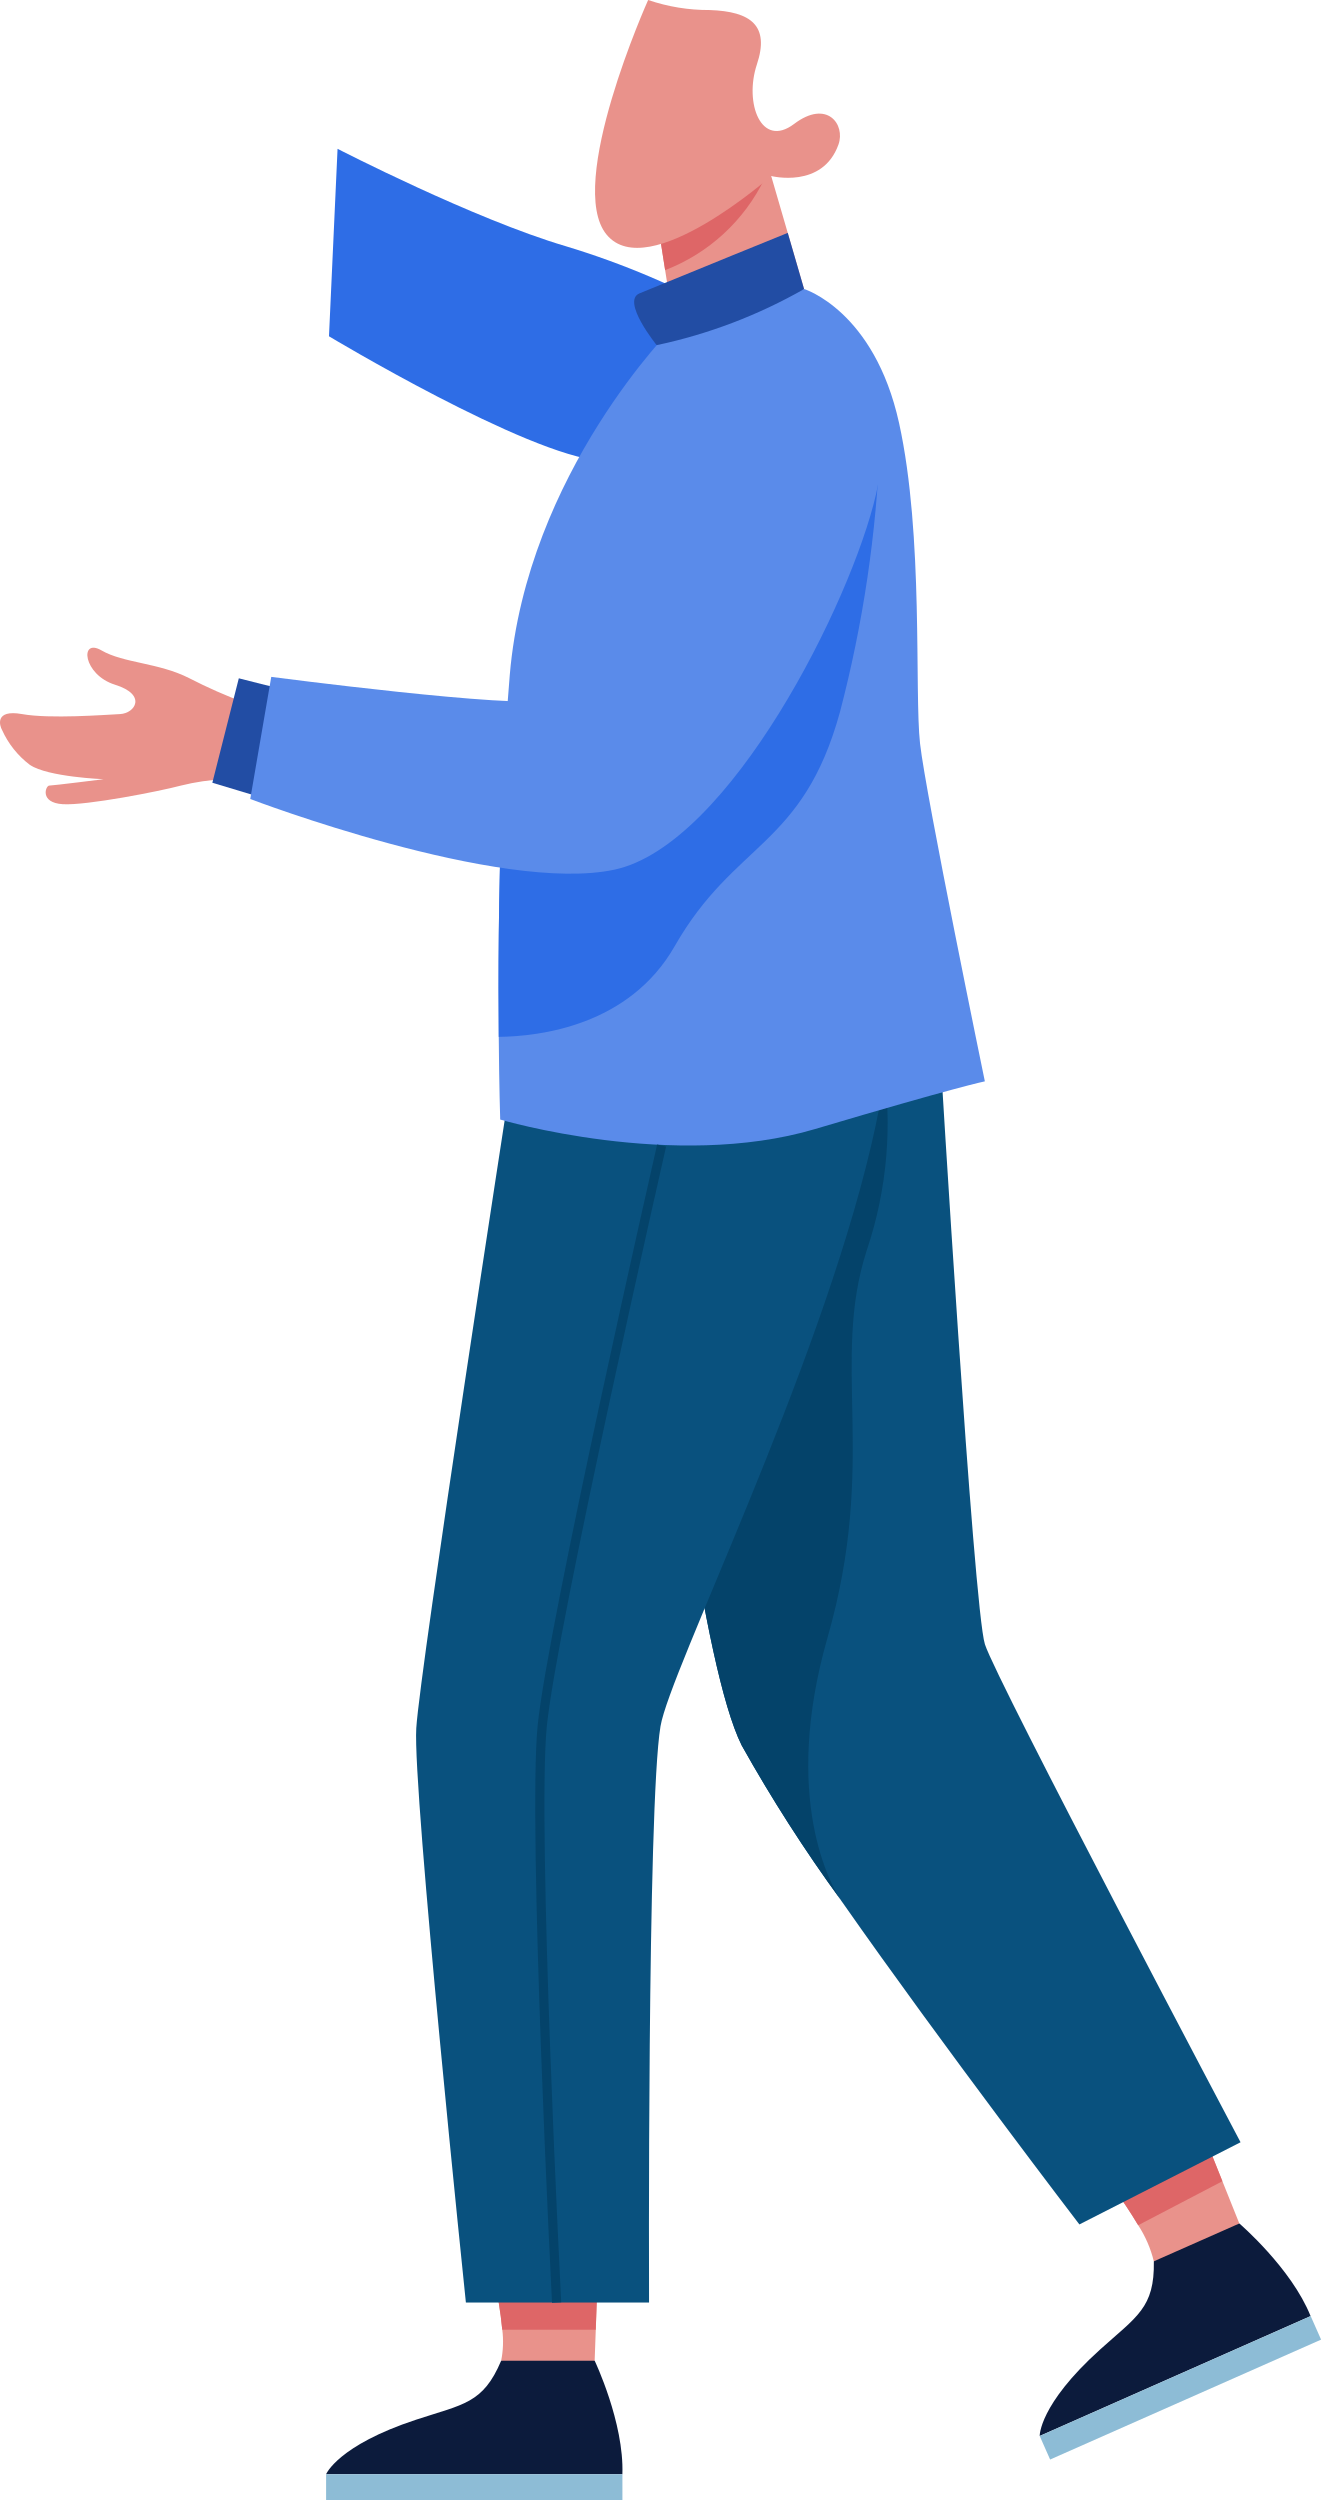
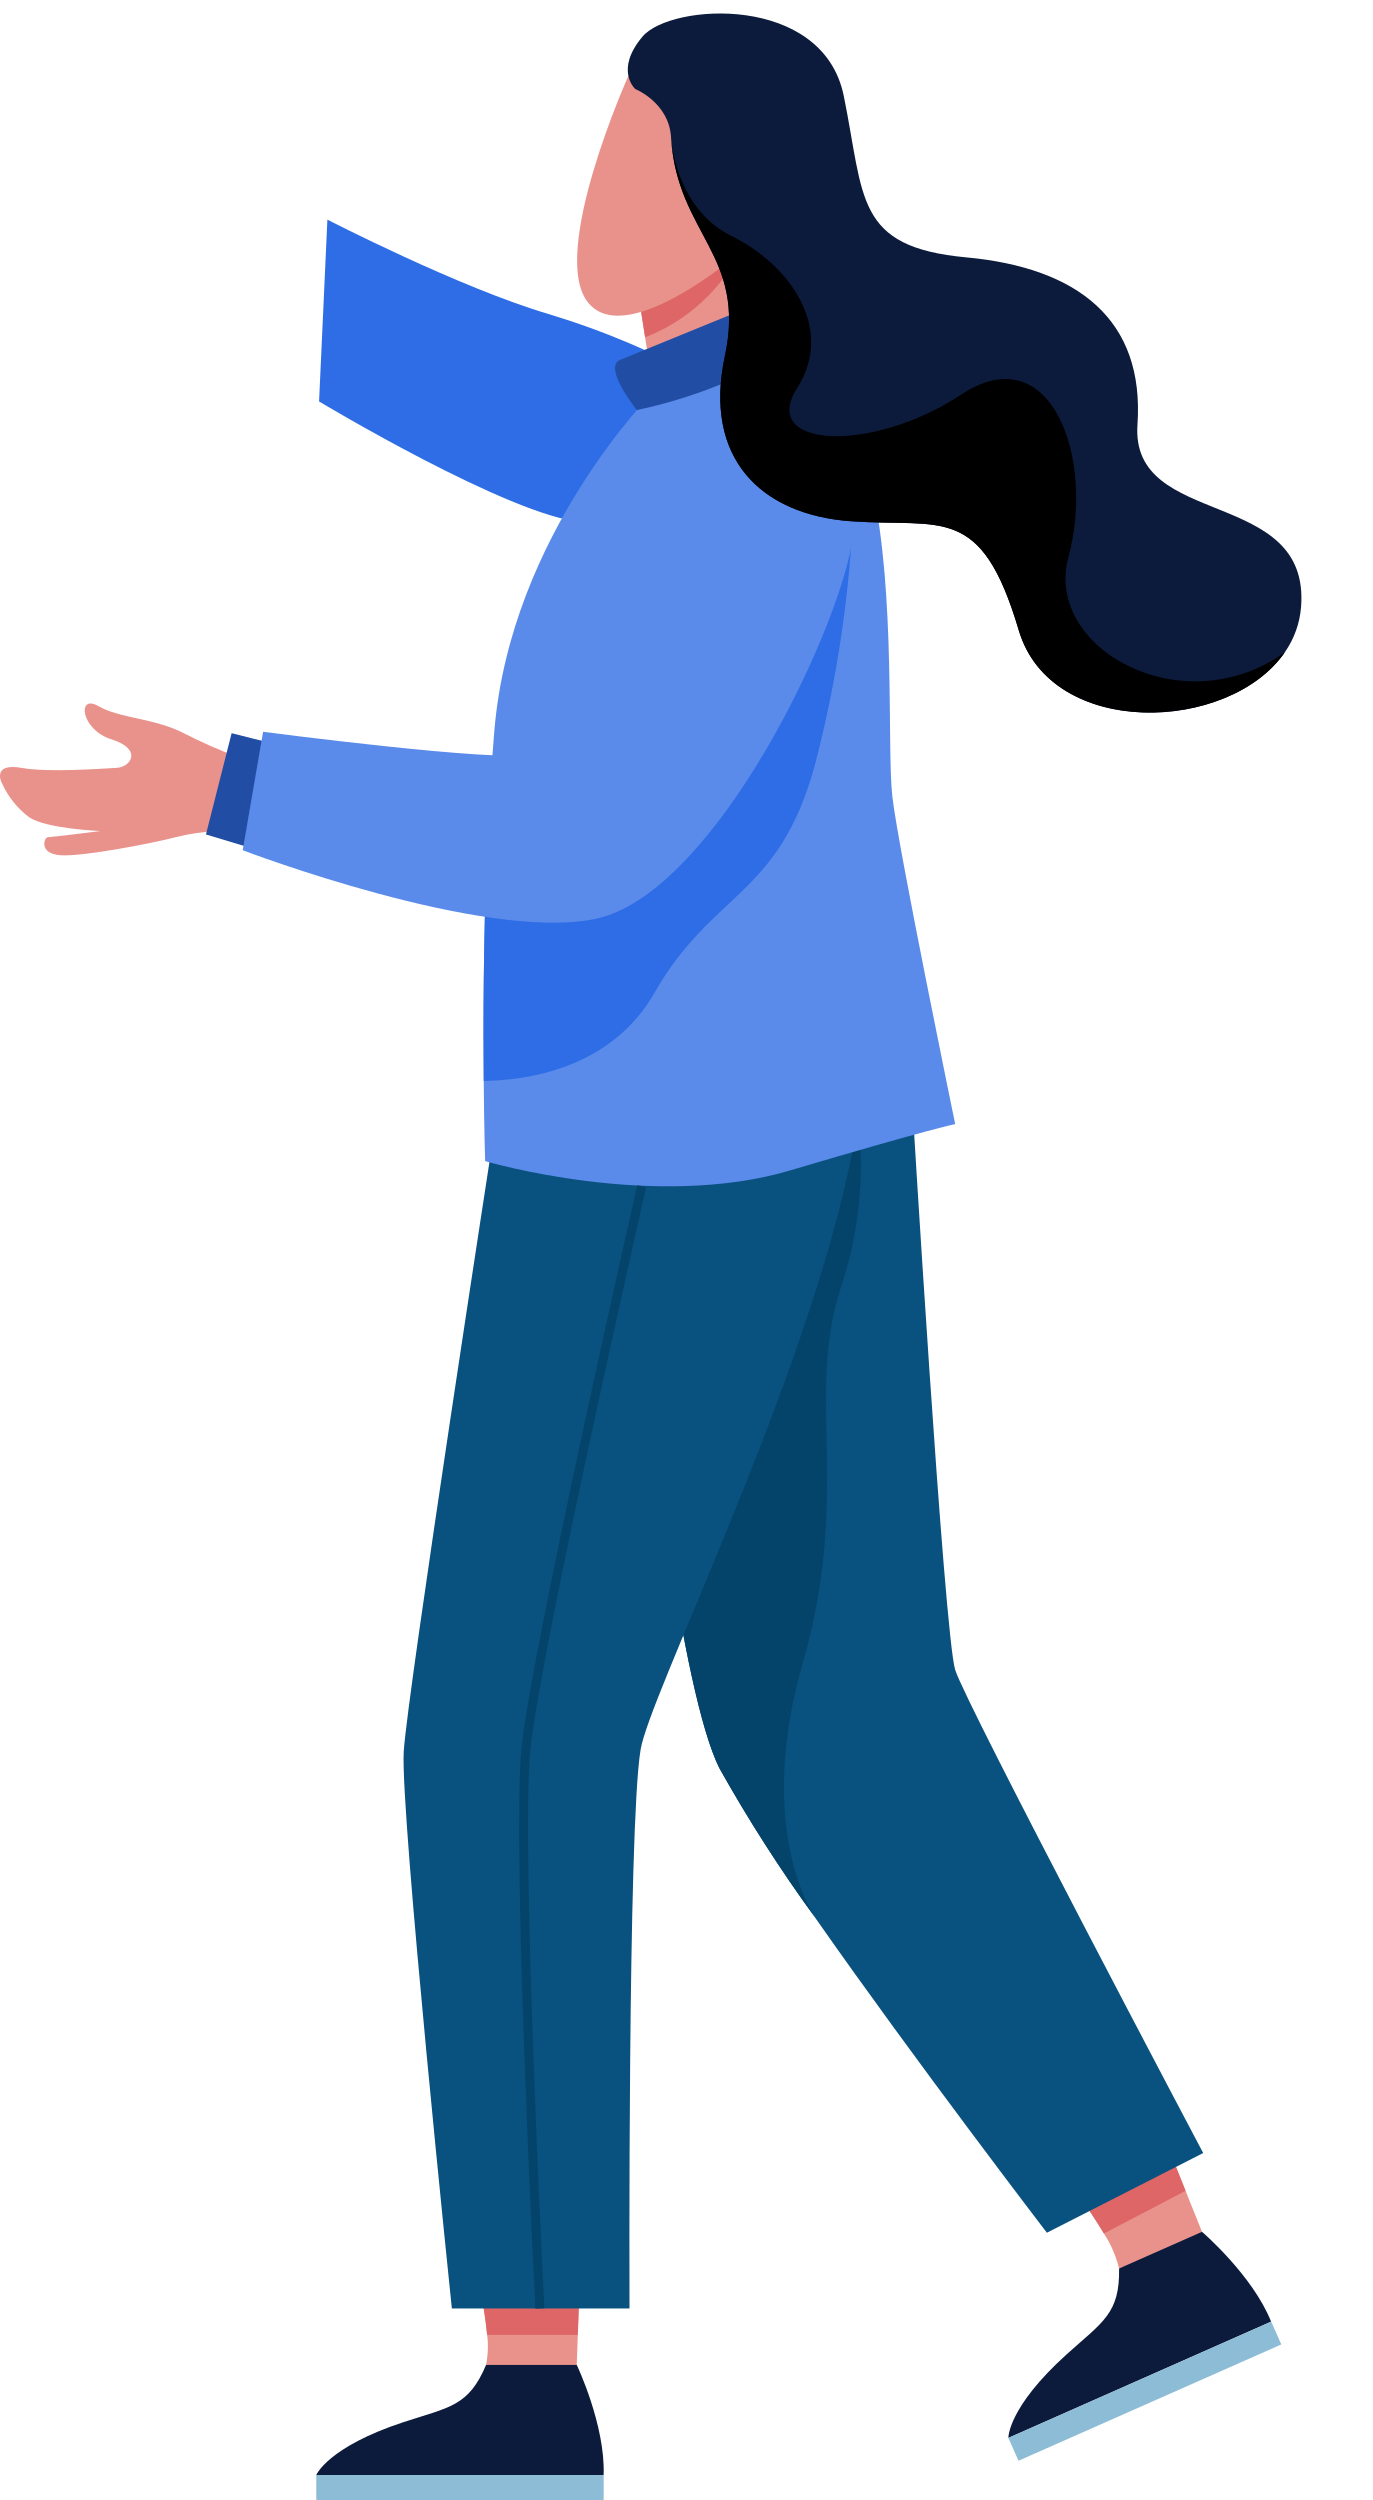
- <svg xmlns="http://www.w3.org/2000/svg" id="Group_431" data-name="Group 431" width="123.962" height="234.582" viewBox="0 0 123.962 234.582">
-   <path id="Path_1241" data-name="Path 1241" d="M3347.443,635.546a77.164,77.164,0,0,0-15.471-6.58c-8.632-2.551-21.388-9.131-21.388-9.131l-.805,17.59s18.53,11.145,25.512,11.682S3347.443,635.546,3347.443,635.546Z" transform="translate(-3278.91 -605.871)" fill="#2e6de6" />
-   <path id="Path_1243" data-name="Path 1243" d="M3452.264,958.318c-2.011,1.869-8.022,3.553-8.022,3.553a10.931,10.931,0,0,0-1.467-3.389,42.537,42.537,0,0,0-2.412-3.61l8.139-5.949,2.174,5.431Z" transform="translate(-3335.975 -749.683)" fill="#e9928b" />
-   <path id="Path_1244" data-name="Path 1244" d="M3446.965,965.609s4.893,4.2,6.685,8.691l-25.417,11.248s-.091-2.914,5.648-8.095c3.477-3.138,5.137-3.922,5.062-8.294Z" transform="translate(-3330.674 -756.974)" fill="#0c1b3c" />
-   <rect id="Rectangle_205" data-name="Rectangle 205" width="27.804" height="2.417" transform="translate(97.558 228.574) rotate(-23.872)" fill="#8dbcd6" />
-   <path id="Path_1248" data-name="Path 1248" d="M3347.052,970.513l-.254,7.21-.106,2.909c-2.6.892-8.772,0-8.772,0a9.045,9.045,0,0,0,.106-2.909,39.9,39.9,0,0,0-.823-5.061Z" transform="translate(-3290.895 -759.117)" fill="#e9928b" />
-   <path id="Path_1249" data-name="Path 1249" d="M3337.2,972.661l9.849-2.148-.254,7.21h-8.772A39.9,39.9,0,0,0,3337.2,972.661Z" transform="translate(-3290.895 -759.117)" fill="#de6667" />
-   <path id="Path_1250" data-name="Path 1250" d="M3450.675,954.354l-7.9,4.127a42.537,42.537,0,0,0-2.412-3.61l8.139-5.949Z" transform="translate(-3335.975 -749.683)" fill="#de6667" />
-   <path id="Path_1251" data-name="Path 1251" d="M3334.5,988.483s2.775,5.819,2.6,10.652h-27.8s1.1-2.7,8.441-5.116c4.449-1.463,6.285-1.508,7.986-5.536Z" transform="translate(-3278.701 -766.971)" fill="#0c1b3c" />
-   <path id="Path_1255" data-name="Path 1255" d="M3417.93,872.584l-15.122,7.711s-12.741-16.642-22.273-30.275l-.01-.01a1.079,1.079,0,0,0-.069-.1c-.016-.026-.036-.052-.058-.09a144.038,144.038,0,0,1-9.278-14.477c-3.663-7.337-7.015-35.4-8.609-50.6-.628-5.937-.981-9.912-.981-9.912l20.826-3.436,2-.332,5.378-.887s3.135,52.278,4.207,55.677S3417.93,872.584,3417.93,872.584Z" transform="translate(-3301.526 -671.57)" fill="#09517e" />
-   <path id="Path_1256" data-name="Path 1256" d="M3383.63,788.855c-3.431,10.556,1.056,19.792-3.694,36.381-4.323,15.095.348,23.244,1.224,24.584a144.172,144.172,0,0,1-9.278-14.477c-3.663-7.337-7.014-35.4-8.609-50.6l19.845-13.348,1.811-1.219s.08.311.185.887A37.4,37.4,0,0,1,3383.63,788.855Z" transform="translate(-3302.287 -671.57)" fill="#04436a" />
-   <path id="Path_1257" data-name="Path 1257" d="M3333.085,762.677s-8.415,54.427-8.773,60.156,4.655,53.89,4.655,53.89h17.187s-.179-46.549,1.074-54.069c.863-5.175,14.745-33.075,19.767-54.493,2.275-9.7,2.732-18.074-.664-22.4-2.832-3.61-13.732,12.62-13.732,12.62Z" transform="translate(-3285.252 -660.671)" fill="#09517e" />
-   <rect id="Rectangle_206" data-name="Rectangle 206" width="27.804" height="2.417" transform="translate(30.599 232.165)" fill="#8dbcd6" />
-   <path id="Path_1269" data-name="Path 1269" d="M3378.227,634.245l-12.218,3.494-.818-5.267-.792-5.072,10.471-4.7.042.148Z" transform="translate(-3302.779 -607.124)" fill="#e9928b" />
-   <path id="Path_1270" data-name="Path 1270" d="M3374.912,622.851a6.225,6.225,0,0,1-.38,1.013,17.256,17.256,0,0,1-9.342,8.608l-.792-5.072,10.472-4.7Z" transform="translate(-3302.779 -607.124)" fill="#de6667" />
-   <path id="Path_1271" data-name="Path 1271" d="M3383.669,717.55s-2.687.538-15.934,4.476-29.541-.892-29.541-.892-.1-3.014-.137-7.758c-.052-5.521-.031-13.39.291-21.6.163-4.122.4-8.323.744-12.361,1.61-18.98,15.4-32.718,15.4-32.718l12.218-3.494s6.582,2.016,8.91,12.577,1.43,25.244,1.969,30.079S3383.669,717.55,3383.669,717.55Z" transform="translate(-3291.258 -616.084)" fill="#5a8bea" />
-   <path id="Path_1272" data-name="Path 1272" d="M3373.836,668.657a117.866,117.866,0,0,1-3.763,25.366c-3.5,12.693-9.875,12.113-15.507,21.967-4.27,7.479-12.693,8.466-16.509,8.508-.052-5.521-.031-13.39.291-21.6l2.612-.221,14.842-14.694Z" transform="translate(-3291.258 -627.206)" fill="#2e6de6" />
-   <path id="Path_1273" data-name="Path 1273" d="M3361.143,639.52c-1.746.719,1.611,4.86,1.611,4.86a48.128,48.128,0,0,0,13.831-5.263l-1.533-5.273S3365.708,637.64,3361.143,639.52Z" transform="translate(-3301.136 -611.993)" fill="#224da4" />
-   <path id="Path_1326" data-name="Path 1326" d="M3277.9,708.137a47,47,0,0,1-5.17-2.283c-2.887-1.477-6.177-1.41-8.258-2.619s-1.746,2.283,1.276,3.223,1.88,2.685.469,2.753-6.579.47-9.2,0-2.081,1.141-1.88,1.477a8.459,8.459,0,0,0,2.618,3.29c1.678,1.141,6.916,1.343,6.916,1.343s-4.767.6-5.1.6-.939,1.611,1.276,1.746,9.064-1.209,11.078-1.746a20.739,20.739,0,0,1,4.1-.6Z" transform="translate(-3254.951 -642.207)" fill="#e9928b" />
-   <path id="Path_1327" data-name="Path 1327" d="M3297.255,709.156c-.268,0-4.431-1.074-4.431-1.074l-2.484,9.8,5.572,1.678Z" transform="translate(-3270.415 -644.435)" fill="#224da4" />
-   <path id="Path_1328" data-name="Path 1328" d="M3347.685,654.314c-8.782,3.4-20.768,31.331-23.275,32.227s-25.781-2.148-25.781-2.148l-1.97,11.458s23.454,8.952,34.2,6.624,22.2-25.065,24.529-35.27S3350.034,653.4,3347.685,654.314Z" transform="translate(-3273.177 -620.879)" fill="#5a8bea" />
-   <path id="Path_1329" data-name="Path 1329" d="M3359.1,595.032s-7.788,17.322-3.894,22.021,15.442-5.505,15.442-5.505,4.815,1.234,6.311-2.954c.671-1.88-1.074-4.269-4.163-1.933s-4.7-1.961-3.491-5.587-.537-4.968-4.431-5.1A17.6,17.6,0,0,1,3359.1,595.032Z" transform="translate(-3298.283 -595.032)" fill="#e9928b" />
-   <path id="Path_1330" data-name="Path 1330" d="M3345.727,894.465c-.022-.446-2.278-44.722-1.349-54.145s11.11-54.084,11.212-54.535l.842.193c-.1.449-10.272,45.063-11.194,54.427s1.329,53.57,1.352,54.016Z" transform="translate(-3293.931 -678.391)" fill="#04436a" />
+ <svg xmlns="http://www.w3.org/2000/svg" width="132.738" height="241.867" viewBox="0 0 132.738 241.867">
+   <g id="Group_1494" data-name="Group 1494" transform="translate(-713.695 -1562.725)">
+     <g id="Group_431" data-name="Group 431" transform="translate(713.695 1570.01)">
+       <path id="Path_1241" data-name="Path 1241" d="M3347.443,635.546a77.164,77.164,0,0,0-15.471-6.58c-8.632-2.551-21.388-9.131-21.388-9.131l-.805,17.59s18.53,11.145,25.512,11.682S3347.443,635.546,3347.443,635.546Z" transform="translate(-3278.91 -605.871)" fill="#2e6de6" />
+       <path id="Path_1243" data-name="Path 1243" d="M3452.264,958.318c-2.011,1.869-8.022,3.553-8.022,3.553a10.931,10.931,0,0,0-1.467-3.389,42.537,42.537,0,0,0-2.412-3.61l8.139-5.949,2.174,5.431Z" transform="translate(-3335.975 -749.683)" fill="#e9928b" />
+       <path id="Path_1244" data-name="Path 1244" d="M3446.965,965.609s4.893,4.2,6.685,8.691l-25.417,11.248s-.091-2.914,5.648-8.095c3.477-3.138,5.137-3.922,5.062-8.294Z" transform="translate(-3330.674 -756.974)" fill="#0c1b3c" />
+       <rect id="Rectangle_205" data-name="Rectangle 205" width="27.804" height="2.417" transform="translate(97.558 228.574) rotate(-23.872)" fill="#8dbcd6" />
+       <path id="Path_1248" data-name="Path 1248" d="M3347.052,970.513l-.254,7.21-.106,2.909c-2.6.892-8.772,0-8.772,0a9.045,9.045,0,0,0,.106-2.909,39.9,39.9,0,0,0-.823-5.061Z" transform="translate(-3290.895 -759.117)" fill="#e9928b" />
+       <path id="Path_1249" data-name="Path 1249" d="M3337.2,972.661l9.849-2.148-.254,7.21h-8.772A39.9,39.9,0,0,0,3337.2,972.661Z" transform="translate(-3290.895 -759.117)" fill="#de6667" />
+       <path id="Path_1250" data-name="Path 1250" d="M3450.675,954.354l-7.9,4.127a42.537,42.537,0,0,0-2.412-3.61l8.139-5.949Z" transform="translate(-3335.975 -749.683)" fill="#de6667" />
+       <path id="Path_1251" data-name="Path 1251" d="M3334.5,988.483s2.775,5.819,2.6,10.652h-27.8s1.1-2.7,8.441-5.116c4.449-1.463,6.285-1.508,7.986-5.536Z" transform="translate(-3278.701 -766.971)" fill="#0c1b3c" />
+       <path id="Path_1255" data-name="Path 1255" d="M3417.93,872.584l-15.122,7.711s-12.741-16.642-22.273-30.275l-.01-.01a1.079,1.079,0,0,0-.069-.1c-.016-.026-.036-.052-.058-.09a144.038,144.038,0,0,1-9.278-14.477c-3.663-7.337-7.015-35.4-8.609-50.6-.628-5.937-.981-9.912-.981-9.912l20.826-3.436,2-.332,5.378-.887s3.135,52.278,4.207,55.677S3417.93,872.584,3417.93,872.584Z" transform="translate(-3301.526 -671.57)" fill="#09517e" />
+       <path id="Path_1256" data-name="Path 1256" d="M3383.63,788.855c-3.431,10.556,1.056,19.792-3.694,36.381-4.323,15.095.348,23.244,1.224,24.584a144.172,144.172,0,0,1-9.278-14.477c-3.663-7.337-7.014-35.4-8.609-50.6l19.845-13.348,1.811-1.219s.08.311.185.887A37.4,37.4,0,0,1,3383.63,788.855Z" transform="translate(-3302.287 -671.57)" fill="#04436a" />
+       <path id="Path_1257" data-name="Path 1257" d="M3333.085,762.677s-8.415,54.427-8.773,60.156,4.655,53.89,4.655,53.89h17.187s-.179-46.549,1.074-54.069c.863-5.175,14.745-33.075,19.767-54.493,2.275-9.7,2.732-18.074-.664-22.4-2.832-3.61-13.732,12.62-13.732,12.62Z" transform="translate(-3285.252 -660.671)" fill="#09517e" />
+       <rect id="Rectangle_206" data-name="Rectangle 206" width="27.804" height="2.417" transform="translate(30.599 232.165)" fill="#8dbcd6" />
+       <path id="Path_1269" data-name="Path 1269" d="M3378.227,634.245l-12.218,3.494-.818-5.267-.792-5.072,10.471-4.7.042.148Z" transform="translate(-3302.779 -607.124)" fill="#e9928b" />
+       <path id="Path_1270" data-name="Path 1270" d="M3374.912,622.851a6.225,6.225,0,0,1-.38,1.013,17.256,17.256,0,0,1-9.342,8.608l-.792-5.072,10.472-4.7Z" transform="translate(-3302.779 -607.124)" fill="#de6667" />
+       <path id="Path_1271" data-name="Path 1271" d="M3383.669,717.55s-2.687.538-15.934,4.476-29.541-.892-29.541-.892-.1-3.014-.137-7.758c-.052-5.521-.031-13.39.291-21.6.163-4.122.4-8.323.744-12.361,1.61-18.98,15.4-32.718,15.4-32.718l12.218-3.494s6.582,2.016,8.91,12.577,1.43,25.244,1.969,30.079S3383.669,717.55,3383.669,717.55Z" transform="translate(-3291.258 -616.084)" fill="#5a8bea" />
+       <path id="Path_1272" data-name="Path 1272" d="M3373.836,668.657a117.866,117.866,0,0,1-3.763,25.366c-3.5,12.693-9.875,12.113-15.507,21.967-4.27,7.479-12.693,8.466-16.509,8.508-.052-5.521-.031-13.39.291-21.6l2.612-.221,14.842-14.694Z" transform="translate(-3291.258 -627.206)" fill="#2e6de6" />
+       <path id="Path_1273" data-name="Path 1273" d="M3361.143,639.52c-1.746.719,1.611,4.86,1.611,4.86a48.128,48.128,0,0,0,13.831-5.263l-1.533-5.273S3365.708,637.64,3361.143,639.52Z" transform="translate(-3301.136 -611.993)" fill="#224da4" />
+       <path id="Path_1326" data-name="Path 1326" d="M3277.9,708.137a47,47,0,0,1-5.17-2.283c-2.887-1.477-6.177-1.41-8.258-2.619s-1.746,2.283,1.276,3.223,1.88,2.685.469,2.753-6.579.47-9.2,0-2.081,1.141-1.88,1.477a8.459,8.459,0,0,0,2.618,3.29c1.678,1.141,6.916,1.343,6.916,1.343s-4.767.6-5.1.6-.939,1.611,1.276,1.746,9.064-1.209,11.078-1.746a20.739,20.739,0,0,1,4.1-.6Z" transform="translate(-3254.951 -642.207)" fill="#e9928b" />
+       <path id="Path_1327" data-name="Path 1327" d="M3297.255,709.156c-.268,0-4.431-1.074-4.431-1.074l-2.484,9.8,5.572,1.678Z" transform="translate(-3270.415 -644.435)" fill="#224da4" />
+       <path id="Path_1328" data-name="Path 1328" d="M3347.685,654.314c-8.782,3.4-20.768,31.331-23.275,32.227s-25.781-2.148-25.781-2.148l-1.97,11.458s23.454,8.952,34.2,6.624,22.2-25.065,24.529-35.27S3350.034,653.4,3347.685,654.314Z" transform="translate(-3273.177 -620.879)" fill="#5a8bea" />
+       <path id="Path_1329" data-name="Path 1329" d="M3359.1,595.032s-7.788,17.322-3.894,22.021,15.442-5.505,15.442-5.505,4.815,1.234,6.311-2.954c.671-1.88-1.074-4.269-4.163-1.933s-4.7-1.961-3.491-5.587-.537-4.968-4.431-5.1A17.6,17.6,0,0,1,3359.1,595.032Z" transform="translate(-3298.283 -595.032)" fill="#e9928b" />
+       <path id="Path_1330" data-name="Path 1330" d="M3345.727,894.465c-.022-.446-2.278-44.722-1.349-54.145s11.11-54.084,11.212-54.535l.842.193c-.1.449-10.272,45.063-11.194,54.427s1.329,53.57,1.352,54.016Z" transform="translate(-3293.931 -678.391)" fill="#04436a" />
+     </g>
+     <g id="Group_434" data-name="Group 434" transform="translate(775.346 1562.725) rotate(8)">
+       <path id="Path_2335" data-name="Path 2335" d="M70.827,53.765C66.6,62.232,49.615,65.289,45.039,55.252c-5.326-11.675-8.705-8.808-17.513-8.193s-15.055-4.1-14.338-14.133c.713-9.955-6.136-11.015-8.058-20.02-.033-.143-.049-.225-.049-.225C4.422,9.4,1,8.552,1,8.552S-1.252,7.015,1,3.431,17.695-3.124,21.074,6.4,24.147,20.739,35,20.227,52.925,23.811,53.642,33.95s17.411,3.585,18.128,15.26A8.847,8.847,0,0,1,70.827,53.765Z" transform="translate(0 0)" fill="#0c1b3c" />
+       <path id="Path_2336" data-name="Path 2336" d="M65.7,40.859c-4.224,8.468-21.212,11.524-25.788,1.487C34.583,30.671,31.2,33.538,22.4,34.153S7.341,30.056,8.058,20.02C8.771,10.065,1.922,9,0,0,.283,1.192,1.864,6.723,7.087,8.435c5.87,1.921,11.2,7.423,8.328,13.686s8,5.309,15.809-1.59,13.687,4.3,12.458,14.133C42.539,43.8,56.967,49.212,65.7,40.859Z" transform="translate(5.13 12.906)" />
+     </g>
+   </g>
</svg>
